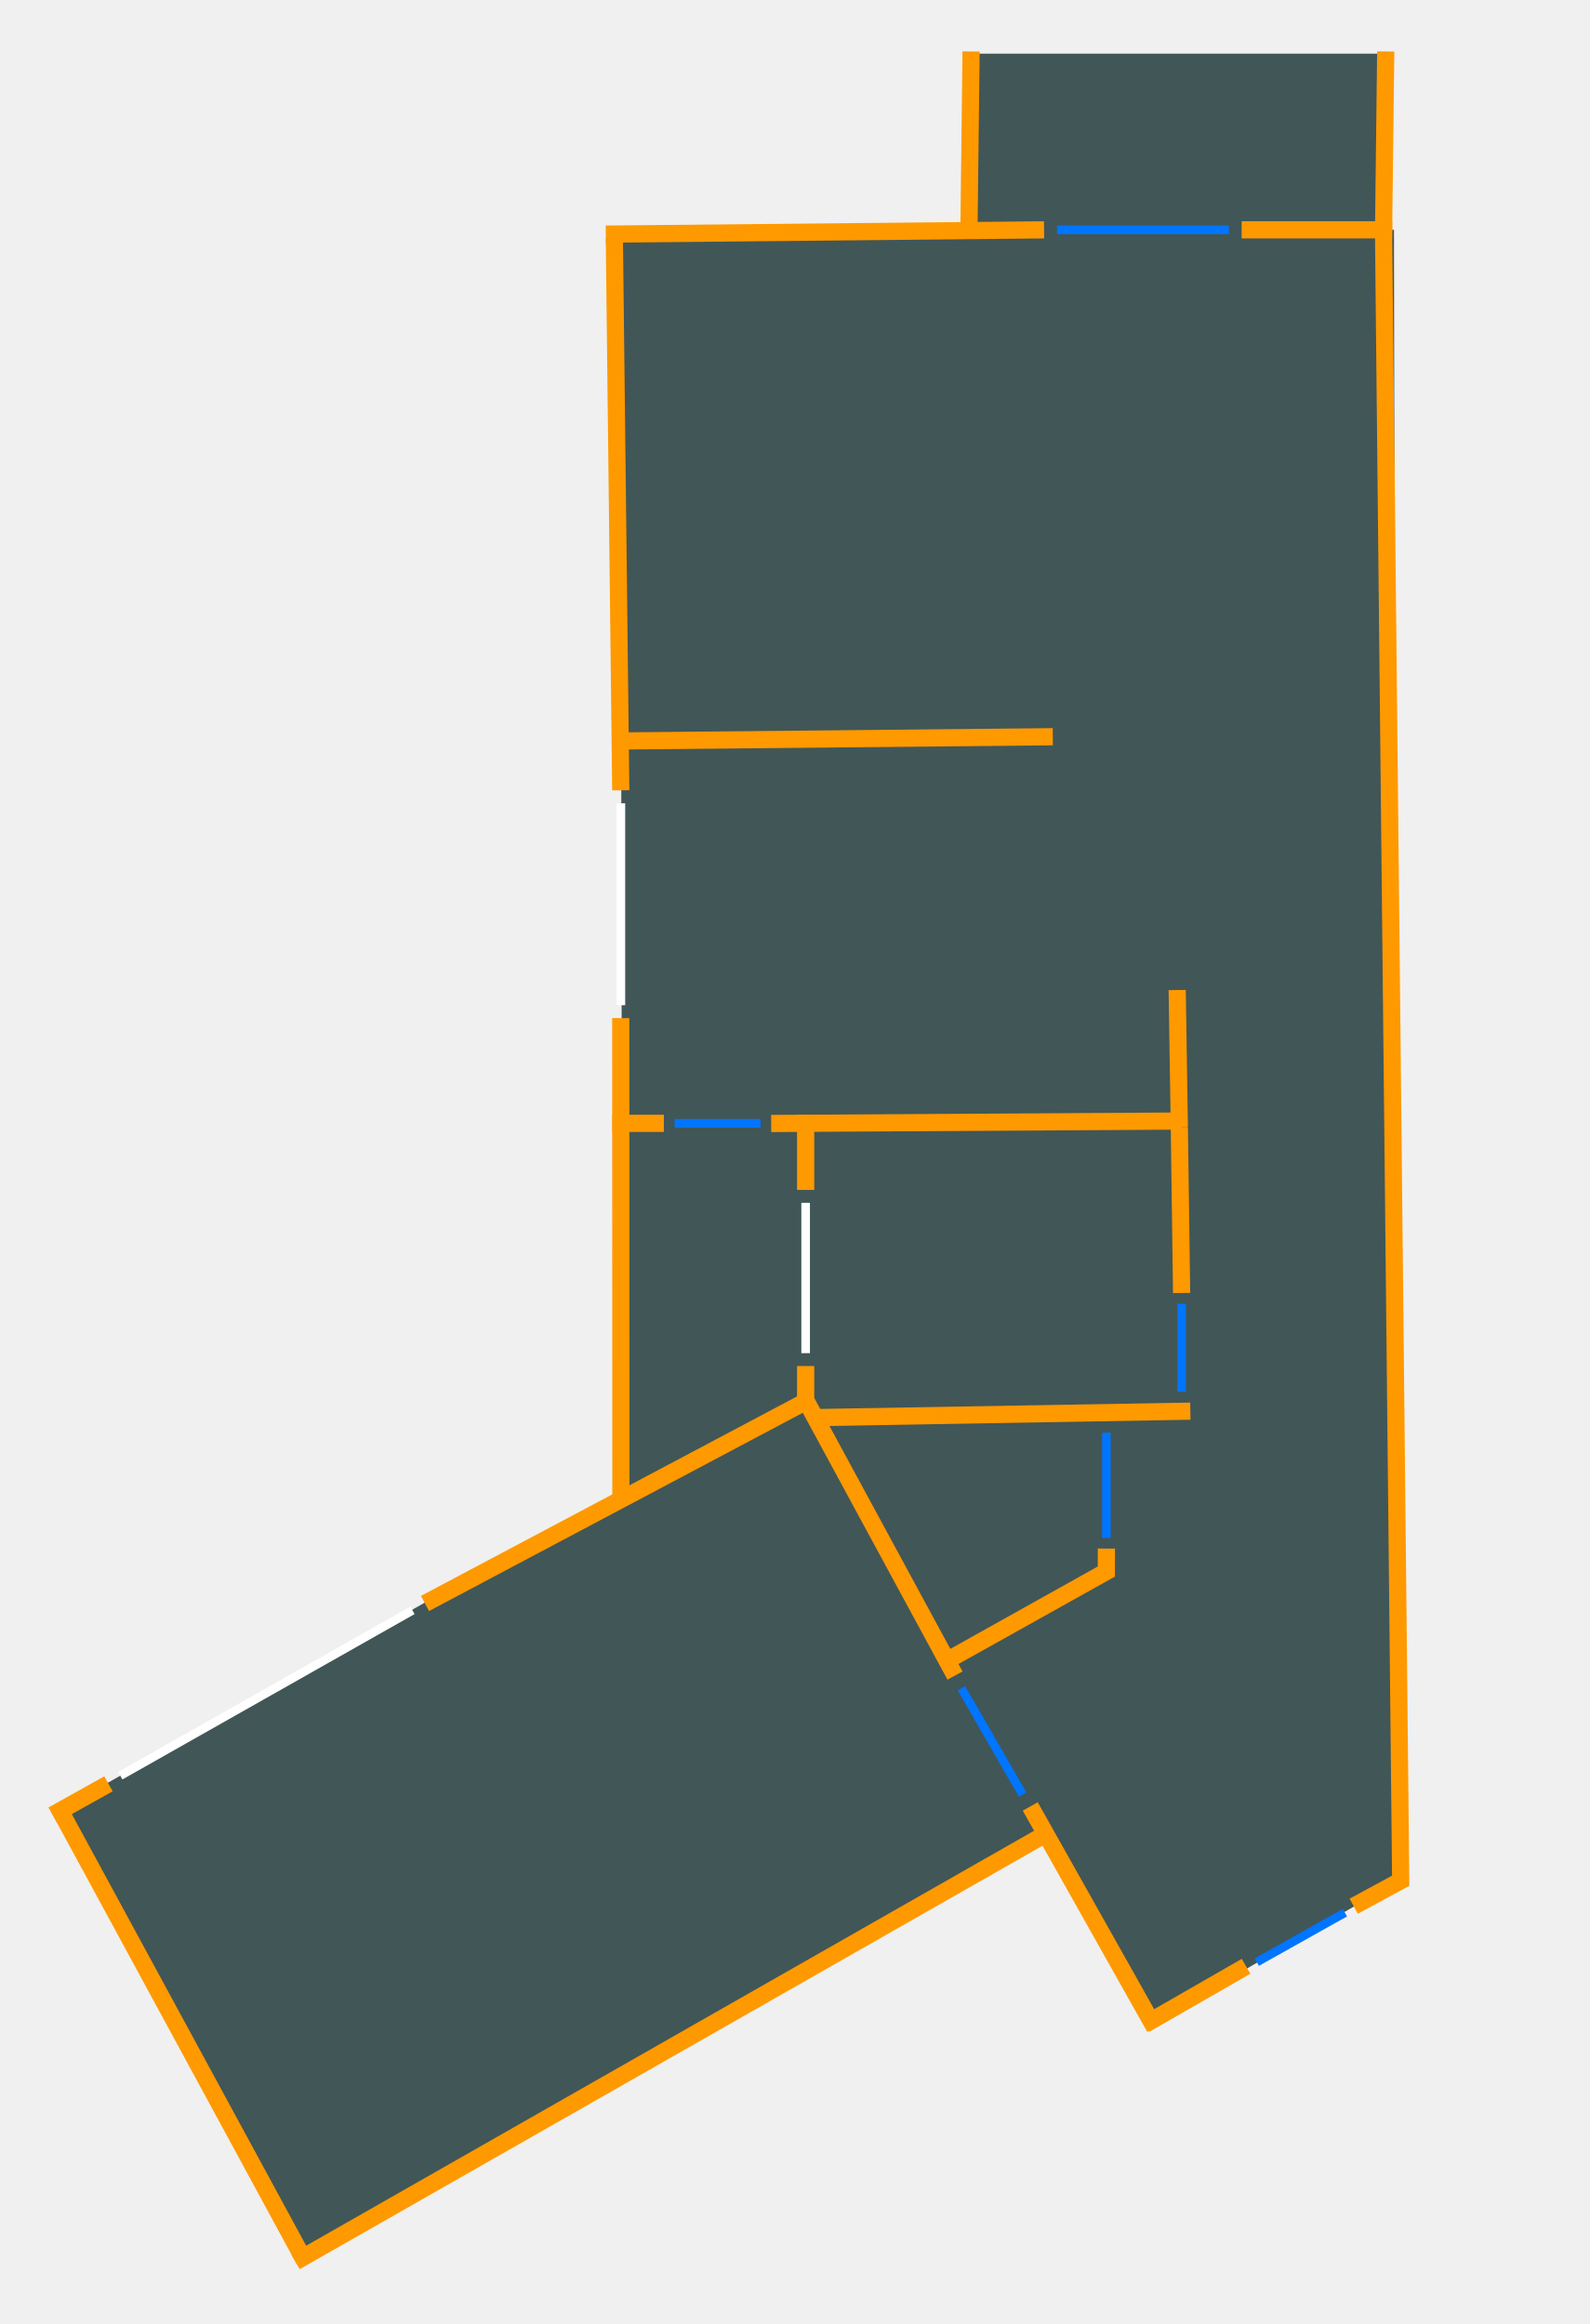
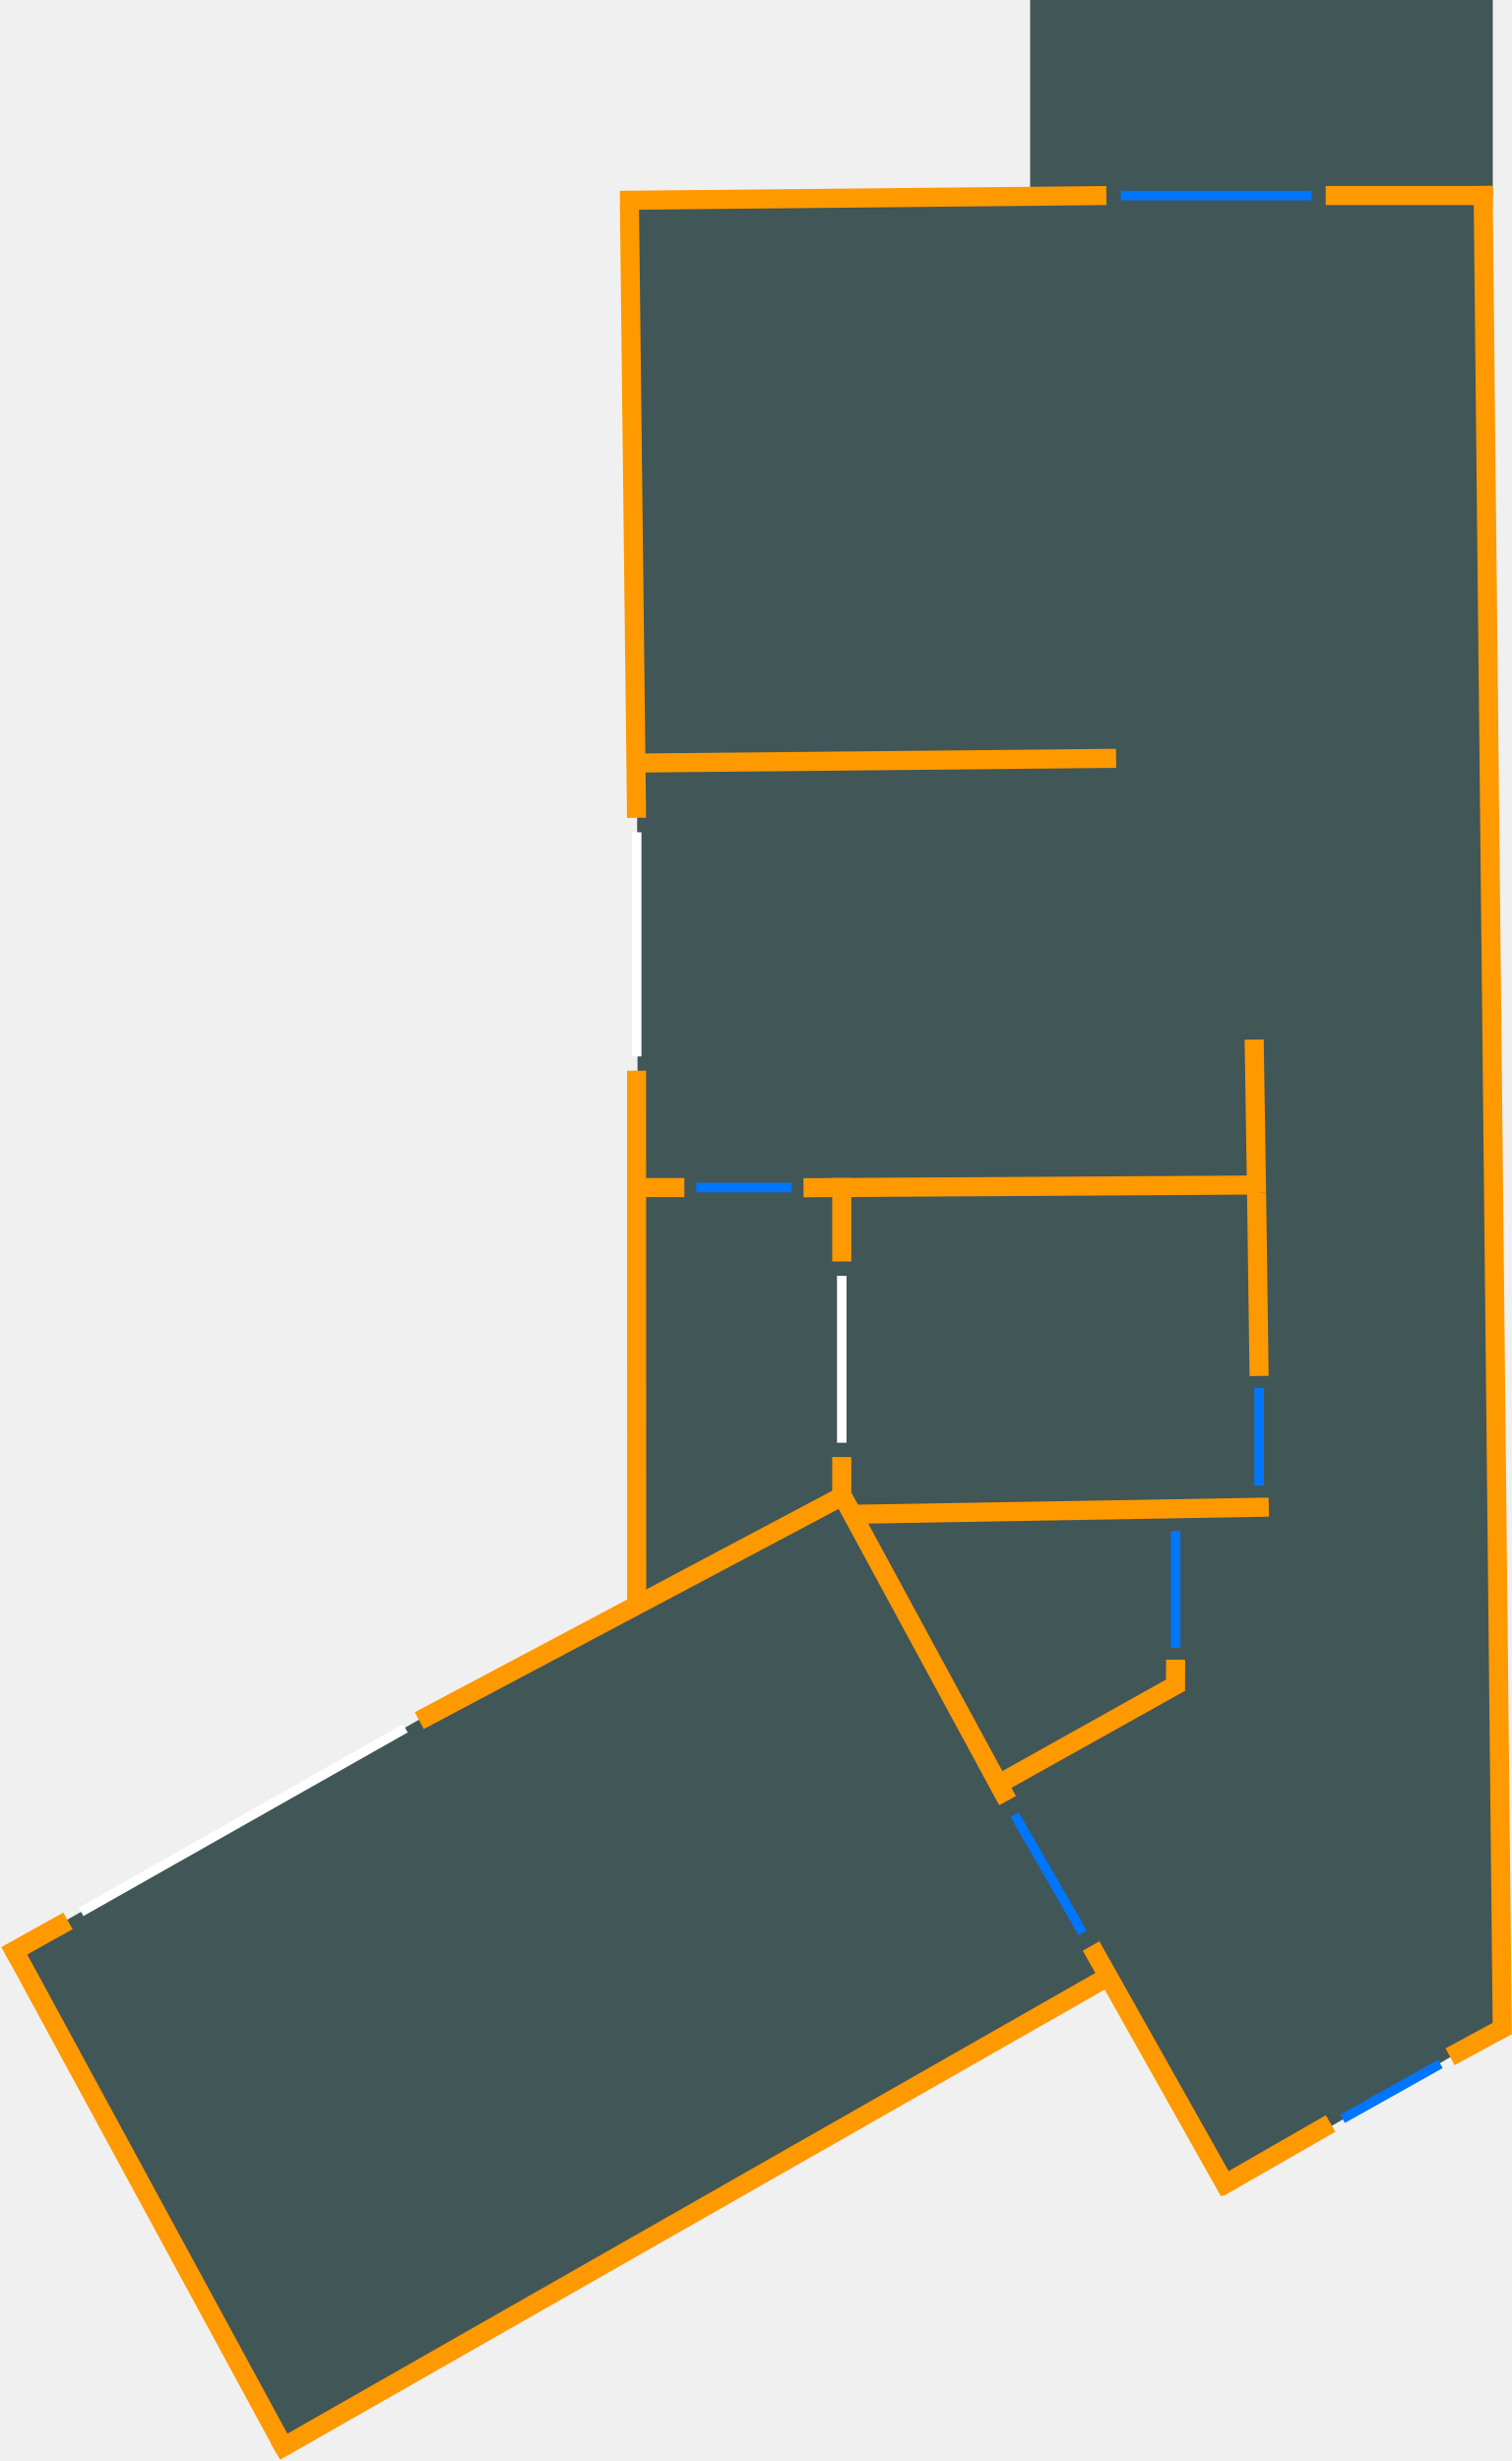
- <svg xmlns="http://www.w3.org/2000/svg" fill="none" height="1082" viewBox="0 0 740 1082" width="740">
-   <g clip-path="url(#clip0_101_3)">
-     <path clip-rule="evenodd" d="M489.274 857.806L481.691 857.821L139.933 1052.14L25.88 843.839L289.696 693.839L288.784 107.689L454 107.369L454 25L644 25L644 107L648.846 106.991L649.875 768L651 768L651 873.209L652 875L651 875.58L651 877.656L647.418 877.656L536.312 942.063L489.274 857.806Z" fill="#415657" fill-rule="evenodd" />
-     <line stroke="#FF9900" stroke-width="8" x1="485.98" x2="281.98" y1="106.999" y2="109.009" />
-     <line stroke="#FF9900" stroke-width="8" x1="285.956" x2="288.94" y1="110.953" y2="367.953" />
-     <line stroke="#FF9900" stroke-width="8" x1="288.941" x2="289" y1="473.999" y2="695.999" />
-     <line stroke="#FF9900" stroke-width="8" x1="376.875" x2="197.815" y1="651.533" y2="746.533" />
-     <path d="M50.5 830.5L24.5 845" stroke="#FF9900" stroke-width="8" />
-     <line stroke="#FF9900" stroke-width="8" x1="27.515" x2="141.515" y1="842.092" y2="1052.09" />
-     <path d="M137.5 1053L486.5 854" stroke="#FF9900" stroke-width="8" />
-     <line stroke="#FF9900" stroke-width="8" x1="479.546" x2="537.486" y1="841.039" y2="944.039" />
-     <line stroke="#FF9900" stroke-width="8" x1="579.992" x2="532.992" y1="915.468" y2="942.468" />
-     <line stroke="#FF9900" stroke-width="8" x1="630.095" x2="654.095" y1="887.483" y2="874.483" />
-     <path d="M643.94 102.958L652 878" stroke="#FF9900" stroke-width="8" />
-     <line stroke="#FF9900" stroke-width="8" x1="648" x2="577.94" y1="107" y2="106.999" />
-     <line stroke="#FF9900" stroke-width="8" x1="373.517" x2="444.517" y1="649.094" y2="780.094" />
-     <line stroke="#FF9900" stroke-width="8" x1="547.94" x2="548.94" y1="460.937" y2="524.937" />
-     <line stroke="#FF9900" stroke-width="8" x1="550.034" x2="358.954" y1="521.929" y2="523.07" />
-     <path d="M548.94 524.999L550 602" stroke="#FF9900" stroke-width="8" />
-     <line stroke="#FF9900" stroke-width="8" x1="554.069" x2="379.069" y1="656.999" y2="660.017" />
-     <path d="M309 523L285 523" stroke="#FF9900" stroke-width="8" />
-     <line stroke="#FF9900" stroke-width="8" x1="440.108" x2="517.048" y1="773.509" y2="730.508" />
-     <line stroke="#FF9900" stroke-width="8" x1="514.94" x2="515" y1="733.981" y2="720.982" />
-     <line stroke="#FF9900" stroke-width="8" x1="375" x2="375" y1="519" y2="554" />
-     <line stroke="#FF9900" stroke-width="8" x1="375" x2="375" y1="636" y2="654" />
-     <line stroke="#FF9900" stroke-width="8" x1="490.039" x2="287.039" y1="343" y2="345" />
-     <line stroke="#FF9900" stroke-width="8" x1="644" x2="645" y1="107.952" y2="23.952" />
-     <line stroke="#FF9900" stroke-width="8" x1="451" x2="452" y1="107.952" y2="23.952" />
-     <line stroke="white" stroke-width="4" x1="375" x2="375" y1="560" y2="630" />
-     <path d="M289 374L289 421L289 468" stroke="white" stroke-width="4" />
-     <line stroke="white" stroke-width="4" x1="191.985" x2="55.985" y1="749.74" y2="826.74" />
-     <line stroke="#0075FF" stroke-width="4" x1="515" x2="515" y1="716" y2="667" />
-     <path d="M572 107L492 107" stroke="#0075FF" stroke-width="4" />
-     <path d="M447.5 786L476 835.5" stroke="#0075FF" stroke-width="4" />
-     <line stroke="#0075FF" stroke-width="4" x1="354" x2="314" y1="523" y2="523" />
-     <path d="M550 607L550 648" stroke="#0075FF" stroke-width="4" />
-     <path d="M626 890.5L585 913.5" stroke="#0075FF" stroke-width="4" />
-   </g>
-   <defs>
-     <clipPath id="clip0_101_3">
-       <rect fill="white" height="740" transform="translate(740) rotate(90)" width="1082" />
-     </clipPath>
-   </defs>
+ <svg xmlns="http://www.w3.org/2000/svg" fill="none" height="1032" viewBox="0 0 634 1032" width="634">
+   <path clip-rule="evenodd" d="M466.997 832.308L460.57 832.321L117.933 1027.14L3.88 818.839L267.696 668.839L266.784 82.689L432 82.368L432 -8.65485e-06L626 -1.74846e-07L626 83L624.834 83L625.861 743L629 743L629 848.209L630 850L629 850.58L629 852.656L625.418 852.656L514.312 917.063L466.997 832.308Z" fill="#415657" fill-rule="evenodd" />
+   <line stroke="#FF9900" stroke-width="8" x1="463.98" x2="259.98" y1="81.999" y2="84.009" />
+   <line stroke="#FF9900" stroke-width="8" x1="263.956" x2="266.94" y1="85.953" y2="342.953" />
+   <line stroke="#FF9900" stroke-width="8" x1="266.941" x2="267" y1="448.999" y2="670.999" />
+   <line stroke="#FF9900" stroke-width="8" x1="354.875" x2="175.815" y1="626.533" y2="721.533" />
+   <path d="M28.5 805.5L2.5 820" stroke="#FF9900" stroke-width="8" />
+   <line stroke="#FF9900" stroke-width="8" x1="5.515" x2="119.515" y1="817.092" y2="1027.09" />
+   <path d="M115.5 1028L464.5 829" stroke="#FF9900" stroke-width="8" />
+   <line stroke="#FF9900" stroke-width="8" x1="457.546" x2="515.486" y1="816.039" y2="919.039" />
+   <line stroke="#FF9900" stroke-width="8" x1="557.992" x2="510.992" y1="890.468" y2="917.468" />
+   <line stroke="#FF9900" stroke-width="8" x1="608.095" x2="632.095" y1="862.483" y2="849.483" />
+   <path d="M621.94 77.958L630 853" stroke="#FF9900" stroke-width="8" />
+   <line stroke="#FF9900" stroke-width="8" x1="626" x2="555.94" y1="82" y2="81.999" />
+   <line stroke="#FF9900" stroke-width="8" x1="351.517" x2="422.517" y1="624.094" y2="755.094" />
+   <line stroke="#FF9900" stroke-width="8" x1="525.94" x2="526.94" y1="435.937" y2="499.937" />
+   <line stroke="#FF9900" stroke-width="8" x1="528.034" x2="336.954" y1="496.929" y2="498.07" />
+   <path d="M526.94 499.999L528 577" stroke="#FF9900" stroke-width="8" />
+   <line stroke="#FF9900" stroke-width="8" x1="532.069" x2="357.069" y1="631.999" y2="635.017" />
+   <path d="M287 498L263 498" stroke="#FF9900" stroke-width="8" />
+   <line stroke="#FF9900" stroke-width="8" x1="418.108" x2="495.048" y1="748.509" y2="705.508" />
+   <line stroke="#FF9900" stroke-width="8" x1="492.94" x2="493" y1="708.981" y2="695.982" />
+   <line stroke="#FF9900" stroke-width="8" x1="353" x2="353" y1="494" y2="529" />
+   <line stroke="#FF9900" stroke-width="8" x1="353" x2="353" y1="611" y2="629" />
+   <line stroke="#FF9900" stroke-width="8" x1="468.039" x2="265.039" y1="318" y2="320" />
+   <line stroke="white" stroke-width="4" x1="353" x2="353" y1="535" y2="605" />
+   <path d="M267 349L267 396L267 443" stroke="white" stroke-width="4" />
+   <line stroke="white" stroke-width="4" x1="169.985" x2="33.985" y1="724.74" y2="801.74" />
+   <line stroke="#0075FF" stroke-width="4" x1="493" x2="493" y1="691" y2="642" />
+   <path d="M550 82L470 82" stroke="#0075FF" stroke-width="4" />
+   <path d="M425.5 761L454 810.5" stroke="#0075FF" stroke-width="4" />
+   <line stroke="#0075FF" stroke-width="4" x1="332" x2="292" y1="498" y2="498" />
+   <path d="M528 582L528 623" stroke="#0075FF" stroke-width="4" />
+   <path d="M604 865.5L563 888.5" stroke="#0075FF" stroke-width="4" />
</svg>
